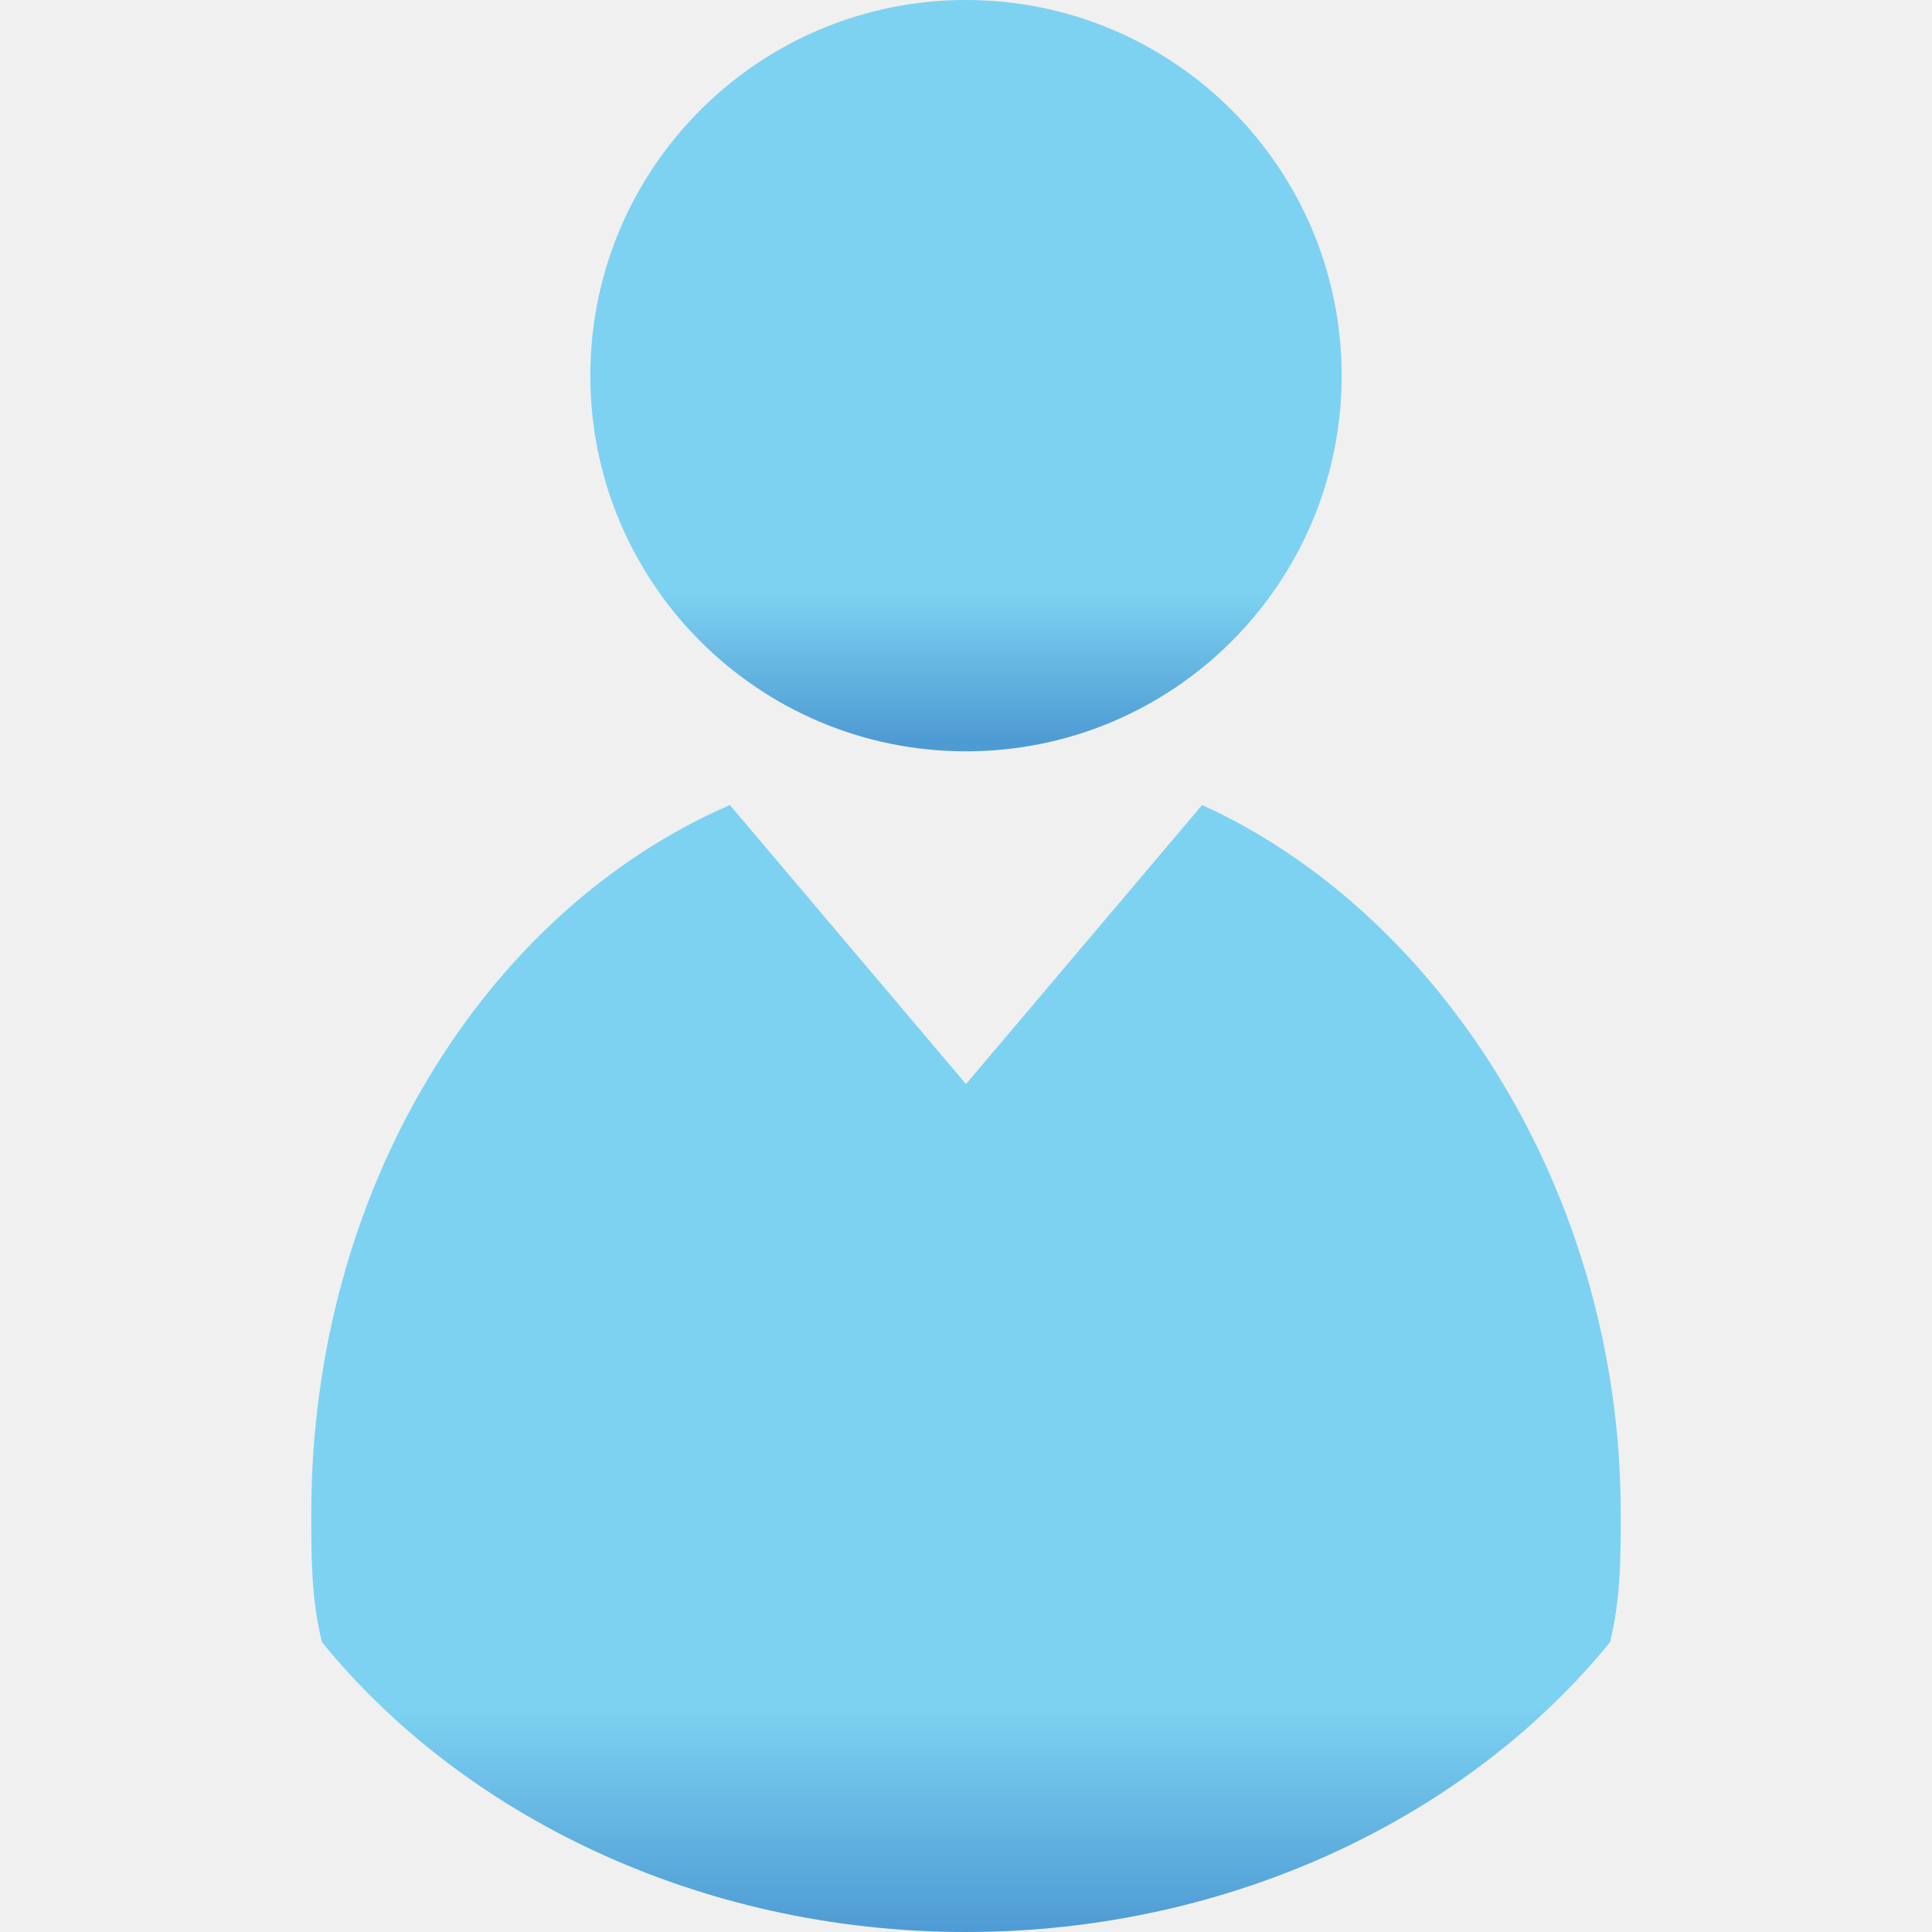
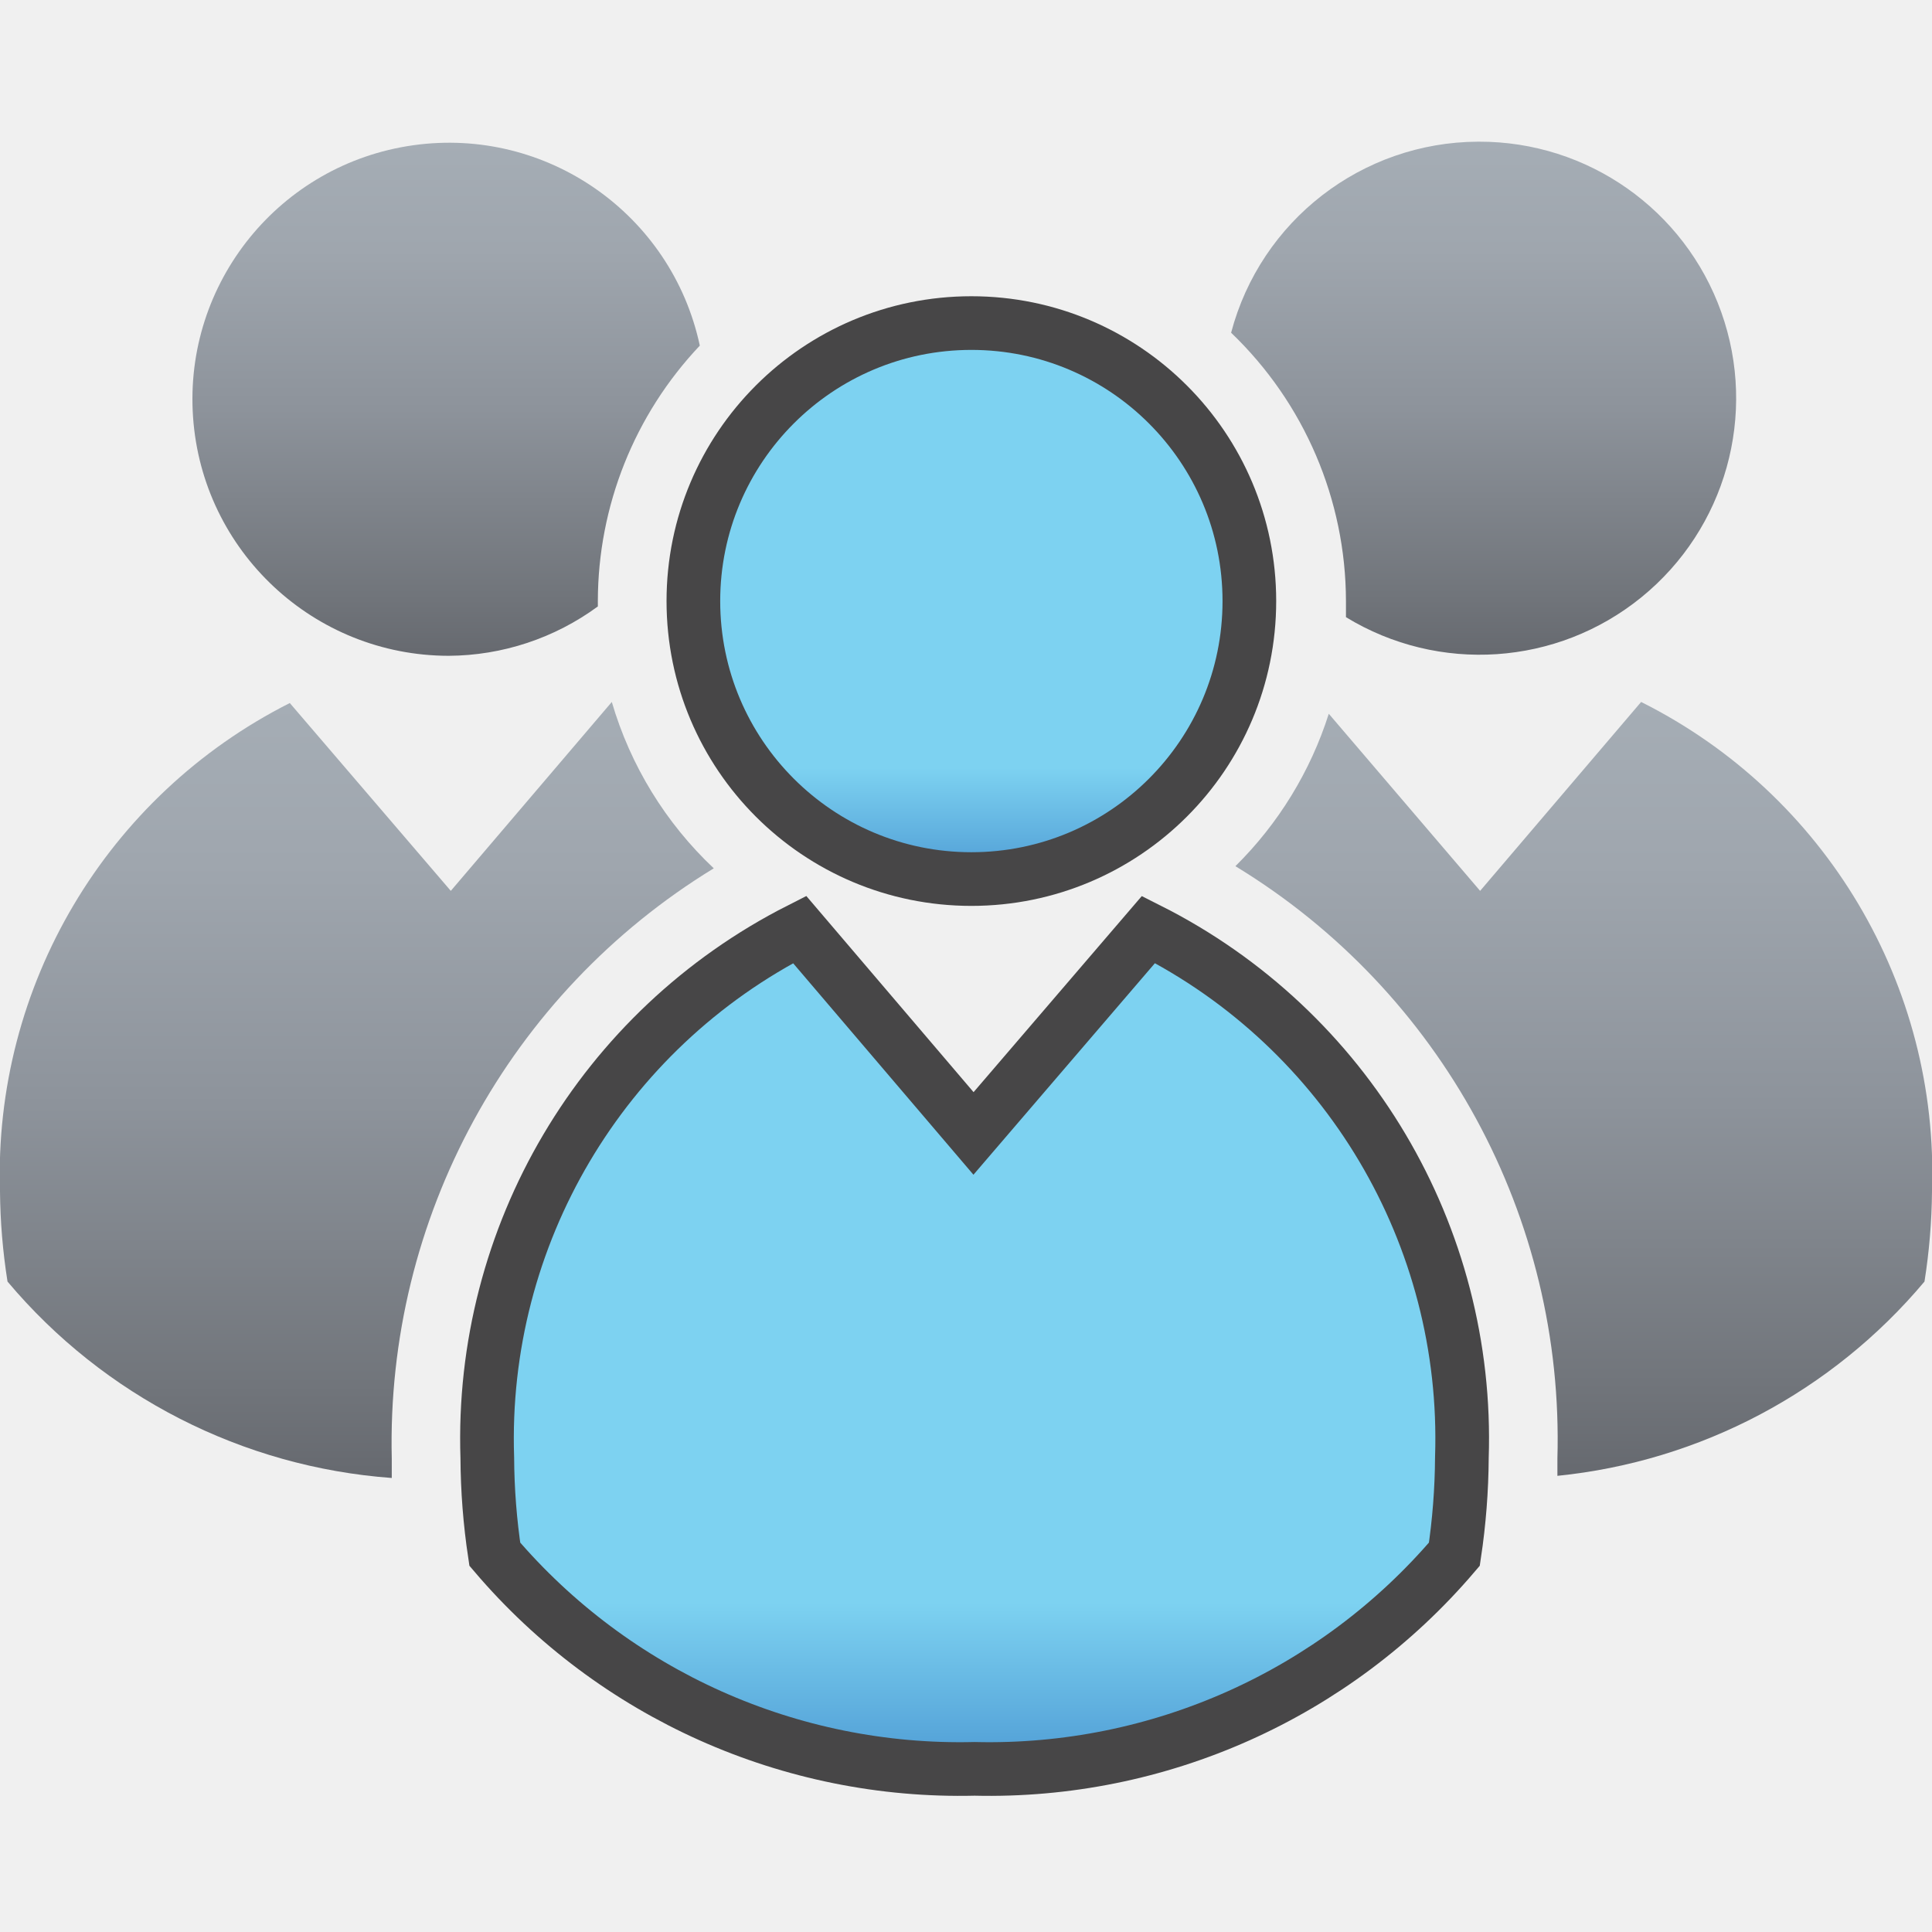
- <svg xmlns="http://www.w3.org/2000/svg" version="1.1" x="0px" y="0px" viewBox="0 0 18 18" enable-background="new 0 0 18 18" xml:space="preserve">
-   <g id="testing" display="none">
-     <g id="index_1_">
- 	</g>
-     <g id="_x33_5x40_tabs_gold">
-       <g id="button_2_" display="inline">
- 		</g>
-       <g id="index_2">
- 		</g>
-       <g id="index">
- 		</g>
-       <g id="glossary">
- 		</g>
-       <g id="help_1_" display="inline">
- 		</g>
-     </g>
-     <g id="_x32_0x20_editing_dark">
-       <g id="button_1_" display="inline">
- 		</g>
-       <g id="drop_audio" display="inline">
- 		</g>
+ <svg xmlns="http://www.w3.org/2000/svg" xmlns:xlink="http://www.w3.org/1999/xlink" id="_18x18_dashboard" data-name="18x18 dashboard" viewBox="0 0 18 18">
+   <defs>
+     <style>.cls-1,.cls-2{stroke:#474647;stroke-miterlimit:10;stroke-width:0.5px;}.cls-1{fill:url(#linear-gradient);}.cls-2{fill:url(#linear-gradient-2);}.cls-3{fill:url(#linear-gradient-3);}.cls-4{fill:url(#linear-gradient-4);}.cls-5{fill:url(#linear-gradient-5);}.cls-6{fill:url(#linear-gradient-6);}</style>
+     <linearGradient id="linear-gradient" x1="9.05" y1="8.19" x2="9.05" y2="3.01" gradientUnits="userSpaceOnUse">
+       <stop offset="0" stop-color="#4e9bd4" />
+       <stop offset="0.2" stop-color="#7dd2f1" />
+     </linearGradient>
+     <linearGradient id="linear-gradient-2" x1="9.09" y1="16.5" x2="9.09" y2="8.66" xlink:href="#linear-gradient" />
+     <linearGradient id="linear-gradient-3" x1="13.82" y1="1.32" x2="13.82" y2="6.11" gradientUnits="userSpaceOnUse">
+       <stop offset="0" stop-color="#a5adb5" />
+       <stop offset="0.21" stop-color="#9fa6ae" />
+       <stop offset="0.52" stop-color="#8d939b" />
+       <stop offset="0.88" stop-color="#71757b" />
+       <stop offset="1" stop-color="#66696f" />
+     </linearGradient>
+     <linearGradient id="linear-gradient-4" x1="4.15" y1="1.32" x2="4.15" y2="6.11" xlink:href="#linear-gradient-3" />
+     <linearGradient id="linear-gradient-5" x1="14.75" y1="6.54" x2="14.75" y2="13.75" xlink:href="#linear-gradient-3" />
+     <linearGradient id="linear-gradient-6" x1="3.32" y1="6.54" x2="3.32" y2="13.77" xlink:href="#linear-gradient-3" />
+   </defs>
+   <g id="outline">
+     <g id="manage_users" data-name="manage users">
+       <circle class="cls-1" cx="9.05" cy="5.6" r="2.59" />
+       <path class="cls-2" d="M10.7,8.66,9.07,10.56,7.45,8.66a5.32,5.32,0,0,0-2.91,4.92,6.24,6.24,0,0,0,.07.9,5.69,5.69,0,0,0,4.47,2,5.69,5.69,0,0,0,4.47-2,6.32,6.32,0,0,0,.07-.9A5.31,5.31,0,0,0,10.7,8.66Z" />
+       <path class="cls-3" d="M13.77,1.32a2.39,2.39,0,0,0-2.3,1.78A3.47,3.47,0,0,1,12.54,5.6s0,.1,0,.15a2.39,2.39,0,1,0,1.24-4.43Z" />
+       <path class="cls-4" d="M5.57,5.6a3.47,3.47,0,0,1,.95-2.38A2.39,2.39,0,1,0,4.18,6.11a2.37,2.37,0,0,0,1.39-.46S5.57,5.62,5.57,5.6Z" />
+       <path class="cls-5" d="M15.29,6.54,13.79,8.3,12.38,6.65a3.48,3.48,0,0,1-.87,1.42,6.25,6.25,0,0,1,3,5.52c0,.05,0,.11,0,.16a5.14,5.14,0,0,0,3.42-1.81A5.68,5.68,0,0,0,18,11.1,4.91,4.91,0,0,0,15.29,6.54Z" />
+       <path class="cls-6" d="M3.65,13.59a6.27,6.27,0,0,1,3-5.5A3.47,3.47,0,0,1,5.7,6.54h0L4.2,8.3,2.7,6.55A4.92,4.92,0,0,0,0,11.1a5.68,5.68,0,0,0,.07.84,5.17,5.17,0,0,0,3.58,1.83C3.65,13.71,3.65,13.65,3.65,13.59Z" />
    </g>
  </g>
-   <g id="_x31_8x18_dashboard">
-     <g id="manage_users" display="none">
-       <g id="manage_users_1_" display="inline">
-         <g>
-           <linearGradient id="SVGID_1_" gradientUnits="userSpaceOnUse" x1="13.616" y1="6.276" x2="13.616" y2="1.816">
-             <stop offset="0" style="stop-color:#4E9BD4" />
-             <stop offset="0.202" style="stop-color:#7DD2F1" />
-           </linearGradient>
-           <circle fill="url(#SVGID_1_)" cx="13.6" cy="4" r="2.2" />
-           <path fill="#474647" d="M13.6,2.1c1.1,0,2,0.9,2,2c0,1.1-0.9,2-2,2c-1.1,0-2-0.9-2-2C11.6,3,12.5,2.1,13.6,2.1 M13.6,1.6      c-1.4,0-2.5,1.1-2.5,2.5c0,1.4,1.1,2.5,2.5,2.5c1.4,0,2.5-1.1,2.5-2.5C16.1,2.7,15,1.6,13.6,1.6L13.6,1.6z" />
-         </g>
-         <g>
-           <linearGradient id="SVGID_2_" gradientUnits="userSpaceOnUse" x1="13.646" y1="13.794" x2="13.646" y2="6.833">
-             <stop offset="0" style="stop-color:#4E9BD4" />
-             <stop offset="0.202" style="stop-color:#7DD2F1" />
-           </linearGradient>
-           <path fill="url(#SVGID_2_)" d="M13.6,13.8c-1.6,0-3.1-0.7-4-1.8c0-0.2-0.1-0.5-0.1-0.8c0-1.9,1-3.7,2.5-4.4l1.6,1.9l1.6-1.9      c1.5,0.8,2.5,2.5,2.5,4.4c0,0.3,0,0.5-0.1,0.8C16.8,13.1,15.3,13.8,13.6,13.8z" />
-           <path fill="#474647" d="M15.3,7.1c1.3,0.8,2.2,2.4,2.2,4.1c0,0.2,0,0.4,0,0.7c-0.9,1-2.3,1.6-3.8,1.6c-1.5,0-2.9-0.6-3.8-1.6      c0-0.2,0-0.5,0-0.7c0-1.7,0.9-3.3,2.2-4.1l1.3,1.5l0.4,0.4L14,8.7L15.3,7.1 M15.2,6.5l-1.6,1.8l-1.6-1.8      c-1.6,0.7-2.8,2.6-2.8,4.7c0,0.3,0,0.6,0.1,0.9c0.9,1.2,2.5,1.9,4.3,1.9c1.8,0,3.4-0.8,4.3-1.9c0-0.3,0.1-0.6,0.1-0.9      C18,9.1,16.8,7.3,15.2,6.5L15.2,6.5z" />
-         </g>
-       </g>
-       <g display="inline">
-         <g>
-           <linearGradient id="SVGID_3_" gradientUnits="userSpaceOnUse" x1="6.021" y1="6.655" x2="6.021" y2="0.25">
-             <stop offset="0" style="stop-color:#4E9BD4" />
-             <stop offset="0.202" style="stop-color:#7DD2F1" />
-           </linearGradient>
-           <path fill="url(#SVGID_3_)" d="M6,6.7c-1.8,0-3.2-1.4-3.2-3.2c0-1.8,1.4-3.2,3.2-3.2c1.8,0,3.2,1.4,3.2,3.2      C9.2,5.2,7.8,6.7,6,6.7z" />
-           <path fill="#474647" d="M6,0.5c1.6,0,3,1.3,3,3c0,1.6-1.3,3-3,3c-1.6,0-3-1.3-3-3C3.1,1.8,4.4,0.5,6,0.5 M6,0      C4.1,0,2.6,1.5,2.6,3.5c0,1.9,1.5,3.5,3.5,3.5c1.9,0,3.5-1.5,3.5-3.5C9.5,1.5,7.9,0,6,0L6,0z" />
-         </g>
-         <g>
-           <linearGradient id="SVGID_4_" gradientUnits="userSpaceOnUse" x1="6.062" y1="17.75" x2="6.062" y2="7.839">
-             <stop offset="0" style="stop-color:#4E9BD4" />
-             <stop offset="0.202" style="stop-color:#7DD2F1" />
-           </linearGradient>
-           <path fill="url(#SVGID_4_)" d="M6.1,17.8c-2.3,0-4.4-0.9-5.7-2.5c-0.1-0.4-0.1-0.8-0.1-1.1c0-2.7,1.4-5.2,3.6-6.3L6,10.5      l2.2-2.6c2.2,1,3.6,3.5,3.6,6.3c0,0.3,0,0.7-0.1,1.1C10.5,16.8,8.4,17.8,6.1,17.8z" />
-           <path fill="#474647" d="M8.3,8.2c2,1.1,3.3,3.4,3.3,6c0,0.3,0,0.6-0.1,1c-1.2,1.5-3.3,2.4-5.5,2.4c-2.2,0-4.2-0.9-5.5-2.4      c0-0.4-0.1-0.7-0.1-1c0-2.6,1.3-4.9,3.3-5.9l1.9,2.2L6,10.8l0.4-0.4L8.3,8.2 M8.2,7.5L6,10.1L3.9,7.5C1.6,8.6,0,11.1,0,14.1      c0,0.4,0,0.8,0.1,1.2c1.3,1.6,3.5,2.7,6,2.7c2.5,0,4.7-1.1,6-2.7c0.1-0.4,0.1-0.8,0.1-1.2C12.1,11.1,10.5,8.5,8.2,7.5L8.2,7.5z" />
-         </g>
-       </g>
-     </g>
-     <g id="manage_users_2_" display="none">
-       <g display="inline">
-         <linearGradient id="SVGID_5_" gradientUnits="userSpaceOnUse" x1="9.054" y1="8.188" x2="9.054" y2="3.014">
-           <stop offset="0" style="stop-color:#4E9BD4" />
-           <stop offset="0.202" style="stop-color:#7DD2F1" />
-         </linearGradient>
-         <circle fill="url(#SVGID_5_)" stroke="#474647" stroke-width="0.5" stroke-miterlimit="10" cx="9.1" cy="5.6" r="2.6" />
-         <linearGradient id="SVGID_6_" gradientUnits="userSpaceOnUse" x1="9.086" y1="16.5" x2="9.086" y2="8.657">
-           <stop offset="0" style="stop-color:#4E9BD4" />
-           <stop offset="0.202" style="stop-color:#7DD2F1" />
-         </linearGradient>
-         <path fill="url(#SVGID_6_)" stroke="#474647" stroke-width="0.5" stroke-miterlimit="10" d="M10.7,8.7l-1.6,1.9L7.5,8.7     c-1.7,0.8-2.9,2.7-2.9,4.9c0,0.3,0,0.6,0.1,0.9c1,1.2,2.6,2,4.5,2c1.9,0,3.5-0.8,4.5-2c0-0.3,0.1-0.6,0.1-0.9     C13.6,11.3,12.4,9.4,10.7,8.7z" />
-       </g>
-       <g display="inline">
-         <g>
-           <linearGradient id="SVGID_7_" gradientUnits="userSpaceOnUse" x1="13.815" y1="1.319" x2="13.815" y2="6.106">
-             <stop offset="0" style="stop-color:#A5ADB5" />
-             <stop offset="0.222" style="stop-color:#9CA3AB" />
-             <stop offset="0.545" style="stop-color:#888D94" />
-             <stop offset="0.927" style="stop-color:#6C6F75" />
-             <stop offset="1" style="stop-color:#66696F" />
-           </linearGradient>
-           <path fill="url(#SVGID_7_)" d="M13.8,1.3c-1.1,0-2,0.8-2.3,1.8c0.7,0.6,1.1,1.5,1.1,2.5c0,0,0,0.1,0,0.1      c0.4,0.2,0.8,0.4,1.2,0.4c1.3,0,2.4-1.1,2.4-2.4C16.2,2.4,15.1,1.3,13.8,1.3z" />
-         </g>
-         <g>
-           <linearGradient id="SVGID_8_" gradientUnits="userSpaceOnUse" x1="4.152" y1="1.319" x2="4.152" y2="6.106">
-             <stop offset="0" style="stop-color:#A5ADB5" />
-             <stop offset="0.222" style="stop-color:#9CA3AB" />
-             <stop offset="0.545" style="stop-color:#888D94" />
-             <stop offset="0.927" style="stop-color:#6C6F75" />
-             <stop offset="1" style="stop-color:#66696F" />
-           </linearGradient>
-           <path fill="url(#SVGID_8_)" d="M5.6,5.6c0-0.9,0.4-1.8,0.9-2.4C6.3,2.1,5.3,1.3,4.2,1.3c-1.3,0-2.4,1.1-2.4,2.4      c0,1.3,1.1,2.4,2.4,2.4C4.7,6.1,5.2,5.9,5.6,5.6C5.6,5.6,5.6,5.6,5.6,5.6z" />
-         </g>
-         <g>
-           <linearGradient id="SVGID_9_" gradientUnits="userSpaceOnUse" x1="14.754" y1="6.54" x2="14.754" y2="13.749">
-             <stop offset="0" style="stop-color:#A5ADB5" />
-             <stop offset="0.222" style="stop-color:#9CA3AB" />
-             <stop offset="0.545" style="stop-color:#888D94" />
-             <stop offset="0.927" style="stop-color:#6C6F75" />
-             <stop offset="1" style="stop-color:#66696F" />
-           </linearGradient>
-           <path fill="url(#SVGID_9_)" d="M15.3,6.5l-1.5,1.8l-1.4-1.7c-0.2,0.5-0.5,1-0.9,1.4c1.8,1,3,3.1,3,5.5c0,0.1,0,0.1,0,0.2      c1.4-0.2,2.7-0.9,3.4-1.8c0-0.3,0.1-0.6,0.1-0.8C18,9,16.9,7.2,15.3,6.5z" />
-         </g>
-         <g>
-           <linearGradient id="SVGID_10_" gradientUnits="userSpaceOnUse" x1="3.317" y1="6.54" x2="3.317" y2="13.766">
-             <stop offset="0" style="stop-color:#A5ADB5" />
-             <stop offset="0.222" style="stop-color:#9CA3AB" />
-             <stop offset="0.545" style="stop-color:#888D94" />
-             <stop offset="0.927" style="stop-color:#6C6F75" />
-             <stop offset="1" style="stop-color:#66696F" />
-           </linearGradient>
-           <path fill="url(#SVGID_10_)" d="M3.6,13.6c0-2.4,1.2-4.5,3-5.5C6.2,7.7,5.9,7.1,5.7,6.5l0,0L4.2,8.3L2.7,6.5C1.1,7.3,0,9,0,11.1      c0,0.3,0,0.6,0.1,0.8c0.8,1,2.1,1.7,3.6,1.8C3.7,13.7,3.6,13.6,3.6,13.6z" />
-         </g>
-       </g>
-     </g>
-     <g id="manage_users_3_">
-       <g>
-         <linearGradient id="SVGID_11_" gradientUnits="userSpaceOnUse" x1="8.958" y1="6.905" x2="8.958" y2="0">
-           <stop offset="0" style="stop-color:#4E9BD4" />
-           <stop offset="0.202" style="stop-color:#7DD2F1" />
-         </linearGradient>
-         <circle fill="url(#SVGID_11_)" cx="9" cy="3.5" r="3.5" />
-         <linearGradient id="SVGID_13_" gradientUnits="userSpaceOnUse" x1="9" y1="18" x2="9" y2="7.532">
-           <stop offset="0" style="stop-color:#4E9BD4" />
-           <stop offset="0.202" style="stop-color:#7DD2F1" />
-         </linearGradient>
-         <path fill="url(#SVGID_13_)" d="M11.2,7.5L9,10.1L6.8,7.5c-2.3,1-3.9,3.6-3.9,6.6c0,0.4,0,0.8,0.1,1.2C4.3,16.9,6.5,18,9,18     c2.5,0,4.7-1.1,6-2.7c0.1-0.4,0.1-0.8,0.1-1.2C15.1,11.1,13.4,8.5,11.2,7.5z" />
-       </g>
-     </g>
-     <g id="add_course" display="none">
-       <g display="inline">
-         <g>
-           <linearGradient id="SVGID_14_" gradientUnits="userSpaceOnUse" x1="9" y1="17.75" x2="9" y2="0.25">
-             <stop offset="0" style="stop-color:#4E9BD4" />
-             <stop offset="0.202" style="stop-color:#7DD2F1" />
-           </linearGradient>
-           <path fill="url(#SVGID_14_)" d="M6.4,17.7c-0.3,0-0.6-0.3-0.6-0.6l0-3.7c0-0.6-0.5-1.1-1.1-1.1l-3.7,0c-0.3,0-0.6-0.3-0.6-0.6      l0-5.3c0-0.3,0.3-0.6,0.6-0.6l3.7,0c0.6,0,1.1-0.5,1.1-1.1l0-3.7c0-0.2,0.1-0.3,0.2-0.4C6,0.3,6.2,0.2,6.4,0.2l5.3,0      c0.2,0,0.3,0.1,0.4,0.2c0.1,0.1,0.2,0.3,0.2,0.4l0,3.7c0,0.3,0.1,0.6,0.3,0.8c0.2,0.2,0.5,0.3,0.8,0.3l3.7,0      c0.2,0,0.3,0.1,0.4,0.2c0.1,0.1,0.2,0.3,0.2,0.4l0,5.3c0,0.2-0.1,0.3-0.2,0.4c-0.1,0.1-0.3,0.2-0.4,0.2l-3.7,0      c-0.6,0-1.1,0.5-1.1,1.1l0,3.7c0,0.2-0.1,0.3-0.2,0.4c-0.1,0.1-0.3,0.2-0.4,0.2l0,0L6.4,17.7z" />
-           <path fill="#474647" d="M6.4,0.5L6.4,0.5l5.3,0c0.1,0,0.2,0,0.3,0.1C12,0.7,12,0.8,12,0.9l0,3.7c0,0.4,0.1,0.7,0.4,1      C12.7,5.8,13,6,13.4,6h0l3.7,0c0.1,0,0.2,0,0.3,0.1c0.1,0.1,0.1,0.2,0.1,0.3l0,5.3c0,0.2-0.2,0.4-0.4,0.4l-3.7,0      c-0.8,0-1.4,0.6-1.4,1.4l0,3.7c0,0.1,0,0.2-0.1,0.3c-0.1,0.1-0.2,0.1-0.3,0.1l-5.3,0c-0.2,0-0.4-0.2-0.4-0.4l0-3.7      C6,12.6,5.4,12,4.6,12l-3.7,0c-0.2,0-0.4-0.2-0.4-0.4l0-5.3C0.5,6.2,0.7,6,0.9,6l3.7,0C5.4,6,6,5.4,6,4.6l0-3.7      c0-0.1,0-0.2,0.1-0.3C6.2,0.5,6.3,0.5,6.4,0.5 M6.4,0C5.9,0,5.5,0.4,5.5,0.9l0,3.7c0,0.5-0.4,0.9-0.9,0.9l-3.7,0c0,0,0,0,0,0      C0.4,5.5,0,5.9,0,6.4l0,5.3c0,0.5,0.4,0.9,0.9,0.9l3.7,0c0.5,0,0.9,0.4,0.9,0.9l0,3.7c0,0.5,0.4,0.9,0.9,0.9h0l5.3,0      c0.5,0,0.9-0.4,0.9-0.9l0-3.7c0-0.5,0.4-0.9,0.9-0.9c0,0,0,0,0,0l3.7,0c0,0,0,0,0,0c0.5,0,0.9-0.4,0.9-0.9l0-5.3      c0-0.5-0.4-0.9-0.9-0.9l-3.7,0c0,0,0,0,0,0c-0.5,0-0.9-0.4-0.9-0.9l0-3.7c0-0.5-0.4-0.9-0.9-0.9h0L6.4,0L6.4,0z" />
-         </g>
-       </g>
-     </g>
-     <g id="add_course_1_" display="none">
-       <g display="inline">
-         <linearGradient id="SVGID_15_" gradientUnits="userSpaceOnUse" x1="9" y1="17.751" x2="9" y2="0.251">
-           <stop offset="0" style="stop-color:#4E9BD4" />
-           <stop offset="0.202" style="stop-color:#7DD2F1" />
-         </linearGradient>
-         <path fill="url(#SVGID_15_)" d="M9,17.8c-4.8,0-8.8-3.9-8.8-8.8c0-4.8,3.9-8.8,8.8-8.8s8.8,3.9,8.8,8.8     C17.8,13.8,13.8,17.8,9,17.8z" />
-         <path fill="#9BA4AB" d="M9,0.5c4.7,0,8.5,3.8,8.5,8.5s-3.8,8.5-8.5,8.5S0.5,13.7,0.5,9S4.3,0.5,9,0.5 M9,0C4,0,0,4,0,9s4,9,9,9     s9-4,9-9S14,0,9,0L9,0z" />
-       </g>
-       <g display="inline">
-         <path fill="#FFFFFF" d="M9,15.9c-0.8,0-1.4-0.6-1.4-1.4v-3.9H3.6c-0.8,0-1.4-0.6-1.4-1.4s0.6-1.4,1.4-1.4h3.9V3.7     c0-0.8,0.6-1.4,1.4-1.4s1.4,0.6,1.4,1.4v3.9h3.9c0.8,0,1.4,0.6,1.4,1.4s-0.6,1.4-1.4,1.4h-3.9v3.9C10.4,15.3,9.8,15.9,9,15.9z" />
-         <path fill="#9BA4AB" d="M9,2.5c0.7,0,1.2,0.5,1.2,1.2v3.7v0.5h0.5h3.7c0.7,0,1.2,0.5,1.2,1.2c0,0.7-0.5,1.2-1.2,1.2h-3.7h-0.5     v0.5v3.7c0,0.7-0.5,1.2-1.2,1.2s-1.2-0.5-1.2-1.2v-3.7v-0.5H7.3H3.6c-0.7,0-1.2-0.5-1.2-1.2c0-0.7,0.5-1.2,1.2-1.2h3.7h0.5V7.4     V3.7C7.8,3.1,8.3,2.5,9,2.5 M9,2C8.1,2,7.3,2.8,7.3,3.7v3.7H3.6c-0.9,0-1.7,0.8-1.7,1.7c0,0.9,0.8,1.7,1.7,1.7h3.7v3.7     c0,0.9,0.8,1.7,1.7,1.7s1.7-0.8,1.7-1.7v-3.7h3.7c0.9,0,1.7-0.8,1.7-1.7c0-0.9-0.8-1.7-1.7-1.7h-3.7V3.7C10.7,2.8,9.9,2,9,2L9,2z     " />
-       </g>
-     </g>
-     <g id="delete_course_1_" display="none">
-       <g display="inline">
-         <g>
-           <path fill="#474647" d="M16.1,6.9c0-0.4-0.3-0.7-0.7-0.7l-12.9,0c-0.4,0-0.7,0.3-0.7,0.7l0,4.2c0,0.4,0.3,0.7,0.7,0.7l12.9,0      c0.4,0,0.7-0.3,0.7-0.7L16.1,6.9z" />
-         </g>
-       </g>
-     </g>
-     <g id="delete_course" display="none">
-       <g display="inline">
-         <linearGradient id="SVGID_16_" gradientUnits="userSpaceOnUse" x1="9" y1="17.751" x2="9" y2="0.251">
-           <stop offset="0" style="stop-color:#4E9BD4" />
-           <stop offset="0.202" style="stop-color:#7DD2F1" />
-         </linearGradient>
-         <path fill="url(#SVGID_16_)" d="M9,17.8c-4.8,0-8.8-3.9-8.8-8.8c0-4.8,3.9-8.8,8.8-8.8s8.8,3.9,8.8,8.8     C17.8,13.8,13.8,17.8,9,17.8z" />
-         <path fill="#9BA4AB" d="M9,0.5c4.7,0,8.5,3.8,8.5,8.5s-3.8,8.5-8.5,8.5S0.5,13.7,0.5,9S4.3,0.5,9,0.5 M9,0C4,0,0,4,0,9s4,9,9,9     s9-4,9-9S14,0,9,0L9,0z" />
-       </g>
-       <g display="inline">
-         <path fill="#FFFFFF" d="M3.6,10.5c-0.8,0-1.4-0.6-1.4-1.4s0.6-1.4,1.4-1.4h10.7c0.8,0,1.4,0.6,1.4,1.4s-0.6,1.4-1.4,1.4H3.6z" />
-         <path fill="#9BA4AB" d="M14.4,7.9c0.7,0,1.2,0.5,1.2,1.2c0,0.7-0.5,1.2-1.2,1.2H3.6c-0.7,0-1.2-0.5-1.2-1.2     c0-0.7,0.5-1.2,1.2-1.2H14.4 M14.4,7.4H3.6c-0.9,0-1.7,0.8-1.7,1.7c0,0.9,0.8,1.7,1.7,1.7h10.7c0.9,0,1.7-0.8,1.7-1.7     C16.1,8.2,15.3,7.4,14.4,7.4L14.4,7.4z" />
-       </g>
-     </g>
-     <g id="preferences_1_" display="none">
-       <linearGradient id="SVGID_17_" gradientUnits="userSpaceOnUse" x1="9" y1="17.75" x2="9" y2="0.247">
-         <stop offset="0" style="stop-color:#4E9BD4" />
-         <stop offset="0.202" style="stop-color:#7DD2F1" />
-       </linearGradient>
-       <path display="inline" fill="url(#SVGID_17_)" d="M7.1,17.8V14L7,13.9l-0.2,0l-2.7,2.7l-2.6-2.6l2.7-2.7L4.1,11l0-0.2l-3.8,0V7.1    H4L4.1,7l0.1-0.2L4.1,6.7L1.5,4.1l2.6-2.6l2.7,2.7L7.1,4l0-0.1V0.2h3.7V4l0.3,0.1L11.3,4l2.6-2.6l2.6,2.6l-2.7,2.7L13.9,7L14,7.1    l3.8,0v3.7H14L13.9,11l-0.2,0.2l0.2,0.1l2.6,2.6l-2.6,2.6l-2.7-2.7l-0.1,0L11,14l-0.1,0.2v3.6H7.1z M9,5.3C7,5.3,5.3,7,5.3,9    c0,2,1.6,3.7,3.7,3.7S12.7,11,12.7,9C12.7,7,11,5.3,9,5.3z" />
-       <path display="inline" fill="#9BA4AB" d="M10.6,0.5v3.4l0,0.3l0.3,0.1l0.3,0.1l0.2-0.2l2.4-2.4l2.3,2.3l-2.4,2.4l-0.2,0.2L13.7,7    l0.1,0.3h0.4h3.4v3.2h-3.4h-0.4l-0.1,0.3l-0.2,0.3l0.3,0.3l2.4,2.4l-2.3,2.3l-2.4-2.4l-0.2-0.2L11,13.6l-0.1,0l0,0l-0.3,0.1v0.3    v3.4H7.4v-3.4v-0.3l-0.2-0.1l-0.1,0l0,0l-0.3-0.1l-0.3,0.3l-2.4,2.4l-2.3-2.3l2.4-2.4l0.3-0.3l-0.2-0.3l-0.1-0.3H3.9H0.5V7.4h3.4    h0.3l0.1-0.2l0,0l0,0l0.1-0.3L4.2,6.5L1.8,4.1l2.3-2.3l2.4,2.4l0.3,0.3l0.3-0.2l0.3-0.1V3.9V0.5H10.6 M9,12.9    c2.2,0,3.9-1.8,3.9-3.9c0-2.2-1.8-3.9-3.9-3.9C6.8,5.1,5.1,6.8,5.1,9C5.1,11.2,6.8,12.9,9,12.9 M11.1,0H6.9v3.9c0,0,0,0,0,0    L4.1,1.1l-3,3l2.7,2.7c0,0,0,0,0,0H0v4.2h3.9c0,0,0,0,0,0l-2.7,2.7l3,3l2.7-2.7c0,0,0,0,0,0V18h4.2v-3.9c0,0,0,0,0,0l2.7,2.7l3-3    l-2.7-2.7c0,0,0,0,0,0H18V6.9h-3.9c0,0,0,0,0,0l2.7-2.7l-3-3l-2.7,2.7c0,0,0,0,0,0V0L11.1,0z M9,12.4c-1.9,0-3.4-1.5-3.4-3.4    c0-1.9,1.5-3.4,3.4-3.4c1.9,0,3.4,1.5,3.4,3.4C12.4,10.9,10.9,12.4,9,12.4L9,12.4z" />
-     </g>
-     <g id="outline_view" display="none">
-       <linearGradient id="SVGID_18_" gradientUnits="userSpaceOnUse" x1="6.555" y1="2.544" x2="6.555" y2="0.252">
-         <stop offset="0" style="stop-color:#4E9BD4" />
-         <stop offset="0.202" style="stop-color:#7DD2F1" />
-       </linearGradient>
-       <path display="inline" fill="url(#SVGID_18_)" stroke="#9BA4AB" stroke-width="0.5" stroke-miterlimit="10" d="M12.9,1.4    c0,0.6-0.5,1.1-1.1,1.1H1.4C0.8,2.5,0.3,2,0.3,1.4l0,0c0-0.6,0.5-1.1,1.1-1.1h10.3C12.3,0.3,12.9,0.8,12.9,1.4L12.9,1.4z" />
-       <linearGradient id="SVGID_19_" gradientUnits="userSpaceOnUse" x1="9" y1="7.609" x2="9" y2="5.317">
-         <stop offset="0" style="stop-color:#4E9BD4" />
-         <stop offset="0.202" style="stop-color:#7DD2F1" />
-       </linearGradient>
-       <path display="inline" fill="url(#SVGID_19_)" stroke="#9BA4AB" stroke-width="0.5" stroke-miterlimit="10" d="M15.3,6.5    c0,0.6-0.5,1.1-1.1,1.1H3.8c-0.6,0-1.1-0.5-1.1-1.1l0,0c0-0.6,0.5-1.1,1.1-1.1h10.3C14.8,5.3,15.3,5.8,15.3,6.5L15.3,6.5z" />
-       <linearGradient id="SVGID_20_" gradientUnits="userSpaceOnUse" x1="11.445" y1="12.673" x2="11.445" y2="10.381">
-         <stop offset="0" style="stop-color:#4E9BD4" />
-         <stop offset="0.202" style="stop-color:#7DD2F1" />
-       </linearGradient>
-       <path display="inline" fill="url(#SVGID_20_)" stroke="#9BA4AB" stroke-width="0.5" stroke-miterlimit="10" d="M17.7,11.5    c0,0.6-0.5,1.1-1.1,1.1H6.3c-0.6,0-1.1-0.5-1.1-1.1l0,0c0-0.6,0.5-1.1,1.1-1.1h10.3C17.2,10.4,17.7,10.9,17.7,11.5L17.7,11.5z" />
-       <linearGradient id="SVGID_21_" gradientUnits="userSpaceOnUse" x1="6.555" y1="17.738" x2="6.555" y2="15.446">
-         <stop offset="0" style="stop-color:#4E9BD4" />
-         <stop offset="0.202" style="stop-color:#7DD2F1" />
-       </linearGradient>
-       <path display="inline" fill="url(#SVGID_21_)" stroke="#9BA4AB" stroke-width="0.5" stroke-miterlimit="10" d="M12.9,16.6    c0,0.6-0.5,1.1-1.1,1.1H1.4c-0.6,0-1.1-0.5-1.1-1.1l0,0c0-0.6,0.5-1.1,1.1-1.1h10.3C12.3,15.4,12.9,16,12.9,16.6L12.9,16.6z" />
-     </g>
-     <g id="search" display="none">
-       <circle display="inline" fill="#FFFFFF" cx="7.7" cy="7.1" r="5" />
-       <g display="inline">
-         <linearGradient id="SVGID_22_" gradientUnits="userSpaceOnUse" x1="9" y1="17.608" x2="9" y2="0.393">
-           <stop offset="0" style="stop-color:#4E9BD4" />
-           <stop offset="0.202" style="stop-color:#7DD2F1" />
-         </linearGradient>
-         <path fill="url(#SVGID_22_)" d="M16.5,14.2l-3.1-3.5c0.6-0.9,0.9-1.9,1-3c0.2-1.8-0.4-3.5-1.5-4.9c-1.2-1.4-2.8-2.2-4.5-2.4     C4.6,0.1,1.4,2.8,1.1,6.5C0.9,8.3,1.5,10,2.6,11.4c1.2,1.4,2.8,2.2,4.5,2.4c1.1,0.1,2.1-0.1,3-0.4l3.1,3.5     c0.4,0.4,0.9,0.7,1.4,0.7c0.6,0,1.1-0.1,1.5-0.5C17.1,16.4,17.2,15.1,16.5,14.2z M12.7,7.5c-0.2,2.7-2.7,4.8-5.4,4.5     c-2.8-0.2-4.8-2.7-4.5-5.4C3,3.9,5.4,1.9,8.2,2.1C10.9,2.3,13,4.8,12.7,7.5z M8.1,3C8,3,7.9,3,7.8,3C6.9,3,6,3.3,5.3,3.8     C5.1,3.9,5.1,4.2,5.3,4.4c0.1,0.2,0.4,0.2,0.6,0.1C6.4,4,7,3.8,7.8,3.8c0.1,0,0.2,0,0.3,0c0.9,0.1,1.6,0.5,2.1,1.1     c0.2,0.2,0.5,0.1,0.6,0c0.2-0.1,0.2-0.4,0-0.6C10.1,3.6,9.2,3.1,8.1,3z" />
-       </g>
-       <path display="inline" fill="#9BA4AB" d="M14.9,18c-0.1,0-0.1,0-0.2,0c-0.7-0.1-1.3-0.4-1.7-0.9L10,13.8c-0.9,0.3-1.9,0.4-2.9,0.4    c-1.9-0.2-3.6-1.1-4.8-2.5c-1.2-1.5-1.8-3.3-1.6-5.2C1,2.6,4.5-0.3,8.4,0c1.9,0.2,3.6,1.1,4.8,2.5C14.4,4,15,5.8,14.8,7.7    c-0.1,1-0.4,2-0.9,2.9l2.9,3.3c0.4,0.5,0.6,1.1,0.6,1.8c-0.1,0.7-0.4,1.3-0.9,1.7C16,17.8,15.5,18,14.9,18z M10.3,12.9l3.3,3.7    c0.3,0.4,0.7,0.6,1.2,0.6c0.4,0,0.9-0.1,1.2-0.4c0.3-0.3,0.6-0.7,0.6-1.2c0-0.4-0.1-0.9-0.4-1.2l-3.3-3.7l0.2-0.2    c0.6-0.9,0.9-1.8,1-2.8C14.2,6,13.7,4.3,12.6,3C11.5,1.7,10,1,8.3,0.8C4.9,0.5,1.8,3.1,1.5,6.5c-0.1,1.7,0.4,3.3,1.5,4.6    c1.1,1.3,2.6,2.1,4.3,2.2c1,0.1,1.9-0.1,2.8-0.4L10.3,12.9z" />
-     </g>
-     <g id="search_1_" display="none">
-       <circle display="inline" fill="#FFFFFF" cx="7.7" cy="7" r="5.2" />
-       <g display="inline">
-         <linearGradient id="SVGID_23_" gradientUnits="userSpaceOnUse" x1="9" y1="17.988" x2="9" y2="5.911716e-11">
-           <stop offset="0" style="stop-color:#4E9BD4" />
-           <stop offset="0.202" style="stop-color:#7DD2F1" />
-         </linearGradient>
-         <path fill="url(#SVGID_23_)" d="M16.8,14.4l-3.2-3.6c0.6-0.9,1-2,1.1-3.2c0.2-1.9-0.4-3.7-1.6-5.1C11.8,1.1,10.2,0.2,8.3,0     C4.5-0.3,1.1,2.5,0.7,6.4c-0.2,1.9,0.4,3.7,1.6,5.1c1.2,1.4,2.9,2.3,4.7,2.5c1.1,0.1,2.2-0.1,3.1-0.4l3.3,3.7     c0.4,0.4,0.9,0.7,1.5,0.8c0.6,0,1.1-0.1,1.6-0.5C17.5,16.7,17.6,15.3,16.8,14.4z M12.9,7.4c-0.3,2.9-2.8,5-5.7,4.7     c-2.9-0.3-5-2.8-4.7-5.7c0.2-2.9,2.8-5,5.7-4.7C11,2,13.1,4.6,12.9,7.4z M8.1,2.7c-0.1,0-0.2,0-0.4,0c-1,0-1.8,0.3-2.5,0.9     C5,3.7,4.9,4,5.1,4.1c0.1,0.2,0.4,0.2,0.6,0.1c0.6-0.4,1.3-0.7,2-0.7c0.1,0,0.2,0,0.3,0C8.9,3.6,9.7,4,10.2,4.7     c0.2,0.2,0.5,0.1,0.6,0c0.2-0.1,0.2-0.4,0-0.6C10.2,3.3,9.2,2.8,8.1,2.7z" />
-       </g>
-     </g>
-   </g>
-   <g id="_x32_0x20_editing_-_SOCOM">
-     <g id="button_4_">
- 	</g>
-     <g id="drop_audio_1_" display="none">
- 	</g>
-     <g id="edit_media">
- 	</g>
-     <g id="edit_text" display="none">
- 	</g>
-     <g id="help" display="none">
- 	</g>
-   </g>
-   <g id="_x33_5x40_tabs_-_SOCOM">
-     <g id="button_3_">
- 	</g>
-     <g id="documents" display="none">
- 	</g>
-     <g id="resources" display="none">
- 	</g>
-     <g id="help_2_" display="none">
- 	</g>
-     <g id="glossary_1_" display="none">
- 	</g>
-     <g id="index_2_1_" display="none">
- 	</g>
-   </g>
-   <g id="_x33_5x40_tabs_-_Air_Force">
- </g>
-   <g id="_x33_0x30_admin_-_Cognizen">
-     <g id="media_plyr-delete" display="none">
- 	</g>
-     <g id="media_plyr-select" display="none">
- 	</g>
-     <g id="media_plyr-download" display="none">
- 	</g>
-     <g id="add_page">
- 	</g>
-     <g id="comment" display="none">
- 	</g>
-     <g id="preferences" display="none">
- 	</g>
-     <g id="edit_control" display="none">
- 	</g>
-     <g id="upload" display="none">
- 	</g>
-   </g>
-   <g id="global">
- </g>
-   <g id="guides">
- </g>
</svg>
